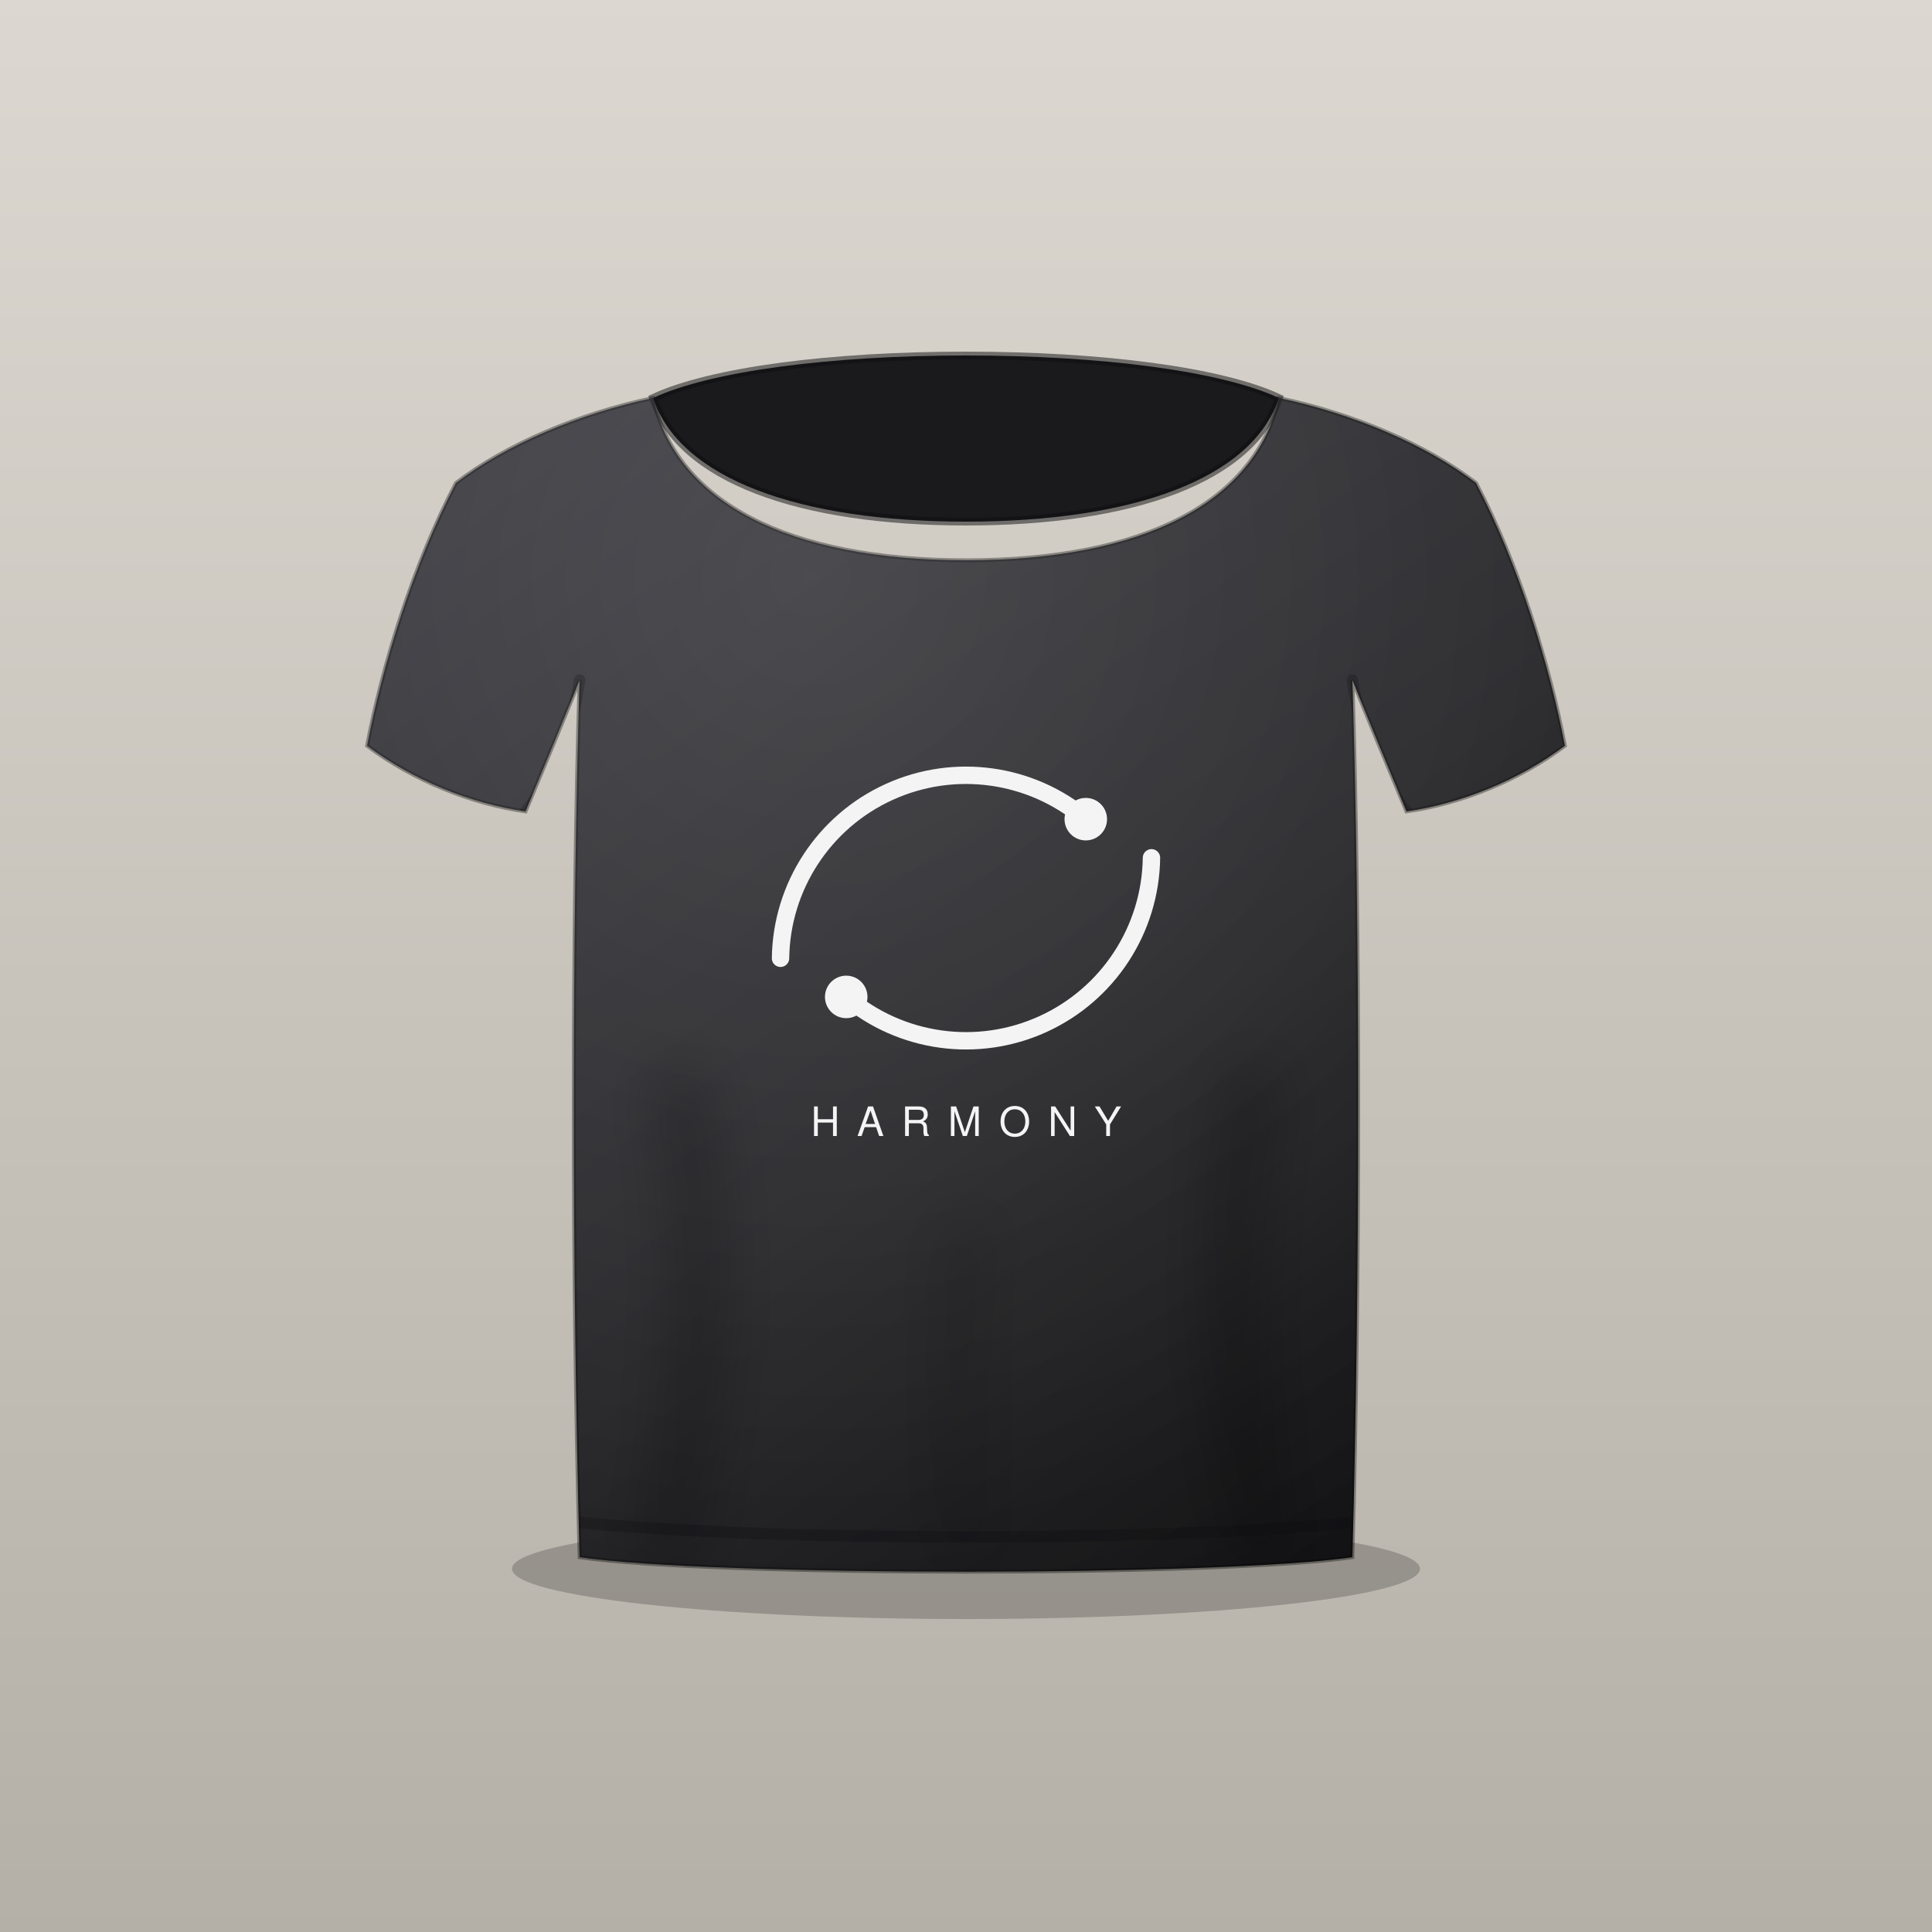
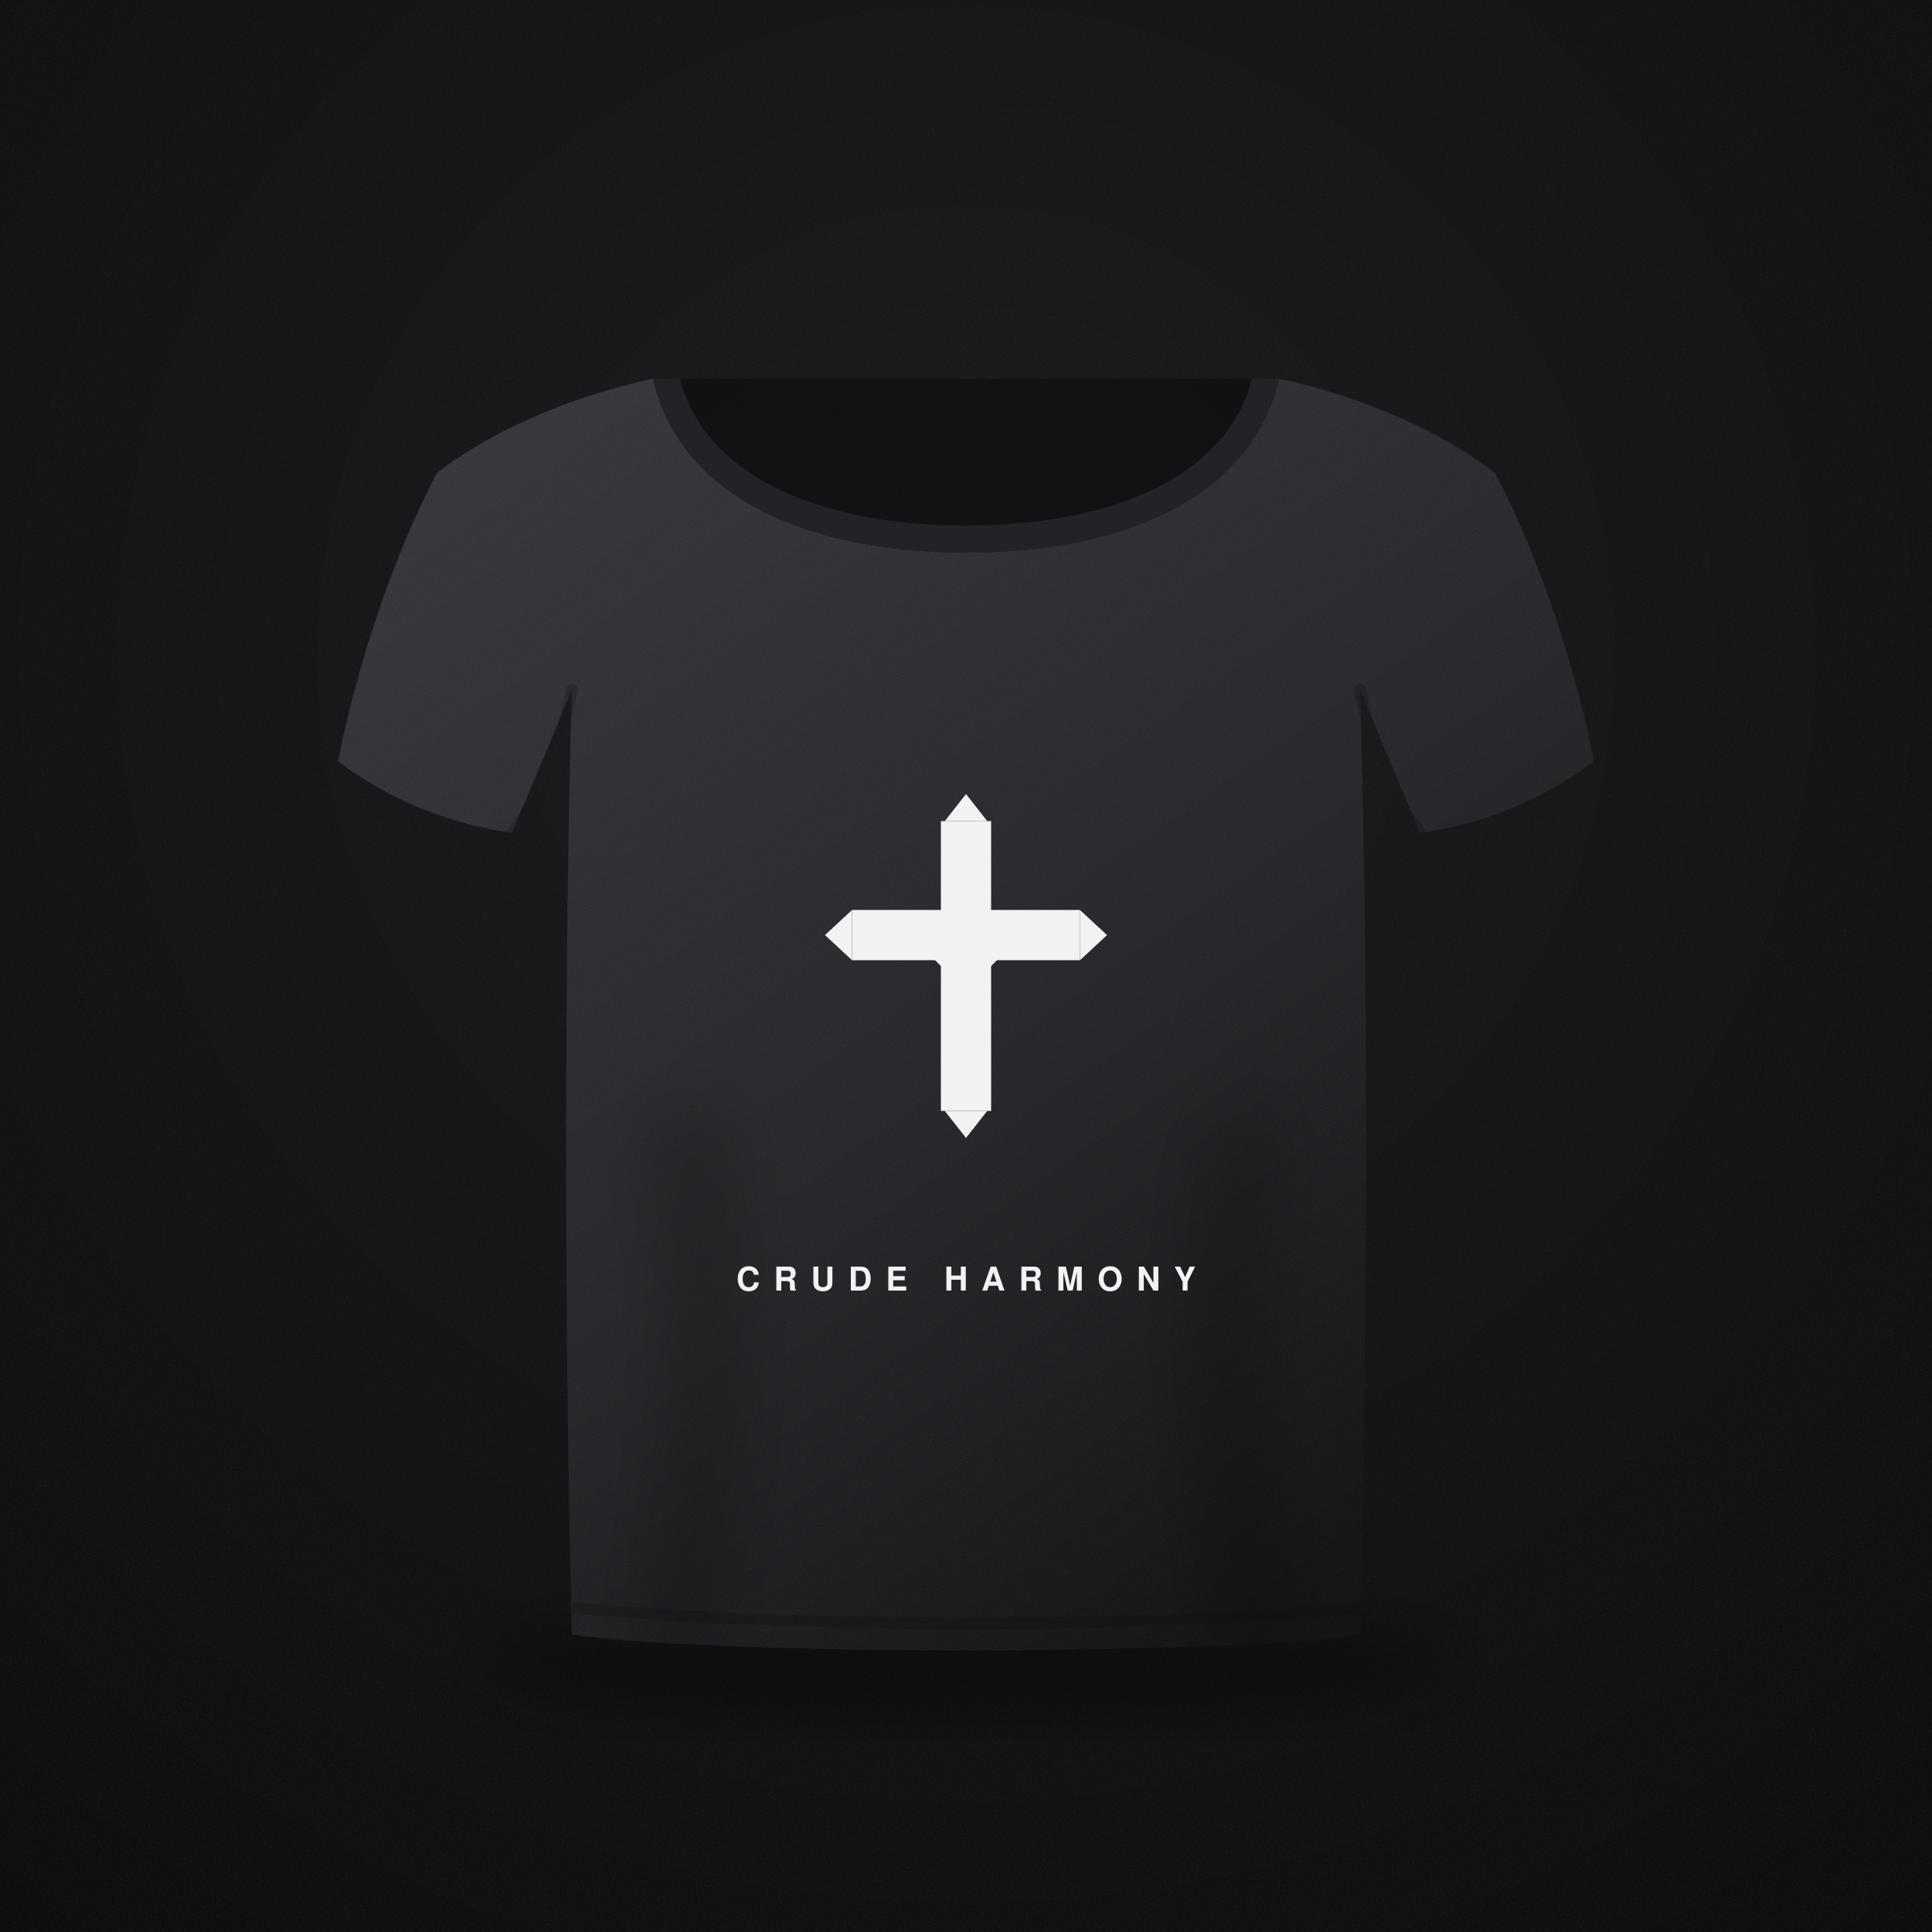
<svg xmlns="http://www.w3.org/2000/svg" viewBox="0 0 1000 1000" width="1000" height="1000" role="img" aria-label="atlas-tee">
  <defs>
-     <linearGradient id="bg-atlas-tee" x1="0" y1="0" x2="0" y2="1">
-       <stop offset="0%" stop-color="#dcd8d1" />
-       <stop offset="100%" stop-color="#b5b0a7" />
+     <radialGradient id="g-atlas-tee" cx="0.5" cy="0.34" r="0.82">
+       <stop offset="0%" stop-color="#1a1a1d" />
+       <stop offset="100%" stop-color="#0a0a0b" />
+     </radialGradient>
+     <linearGradient id="f-atlas-tee" x1="0.16" y1="0" x2="0.86" y2="1">
+       <stop offset="0%" stop-color="#33333a" />
+       <stop offset="54%" stop-color="#232327" />
+       <stop offset="100%" stop-color="#0c0c0e" />
    </linearGradient>
-     <linearGradient id="fabric-atlas-tee" x1="0.15" y1="0" x2="0.9" y2="1">
-       <stop offset="0%" stop-color="#34343a" />
-       <stop offset="55%" stop-color="#232326" />
-       <stop offset="100%" stop-color="#0d0d0f" />
-     </linearGradient>
+     <filter id="grain-atlas-tee" x="0" y="0" width="100%" height="100%">
+       <feTurbulence type="fractalNoise" baseFrequency="0.85" numOctaves="3" seed="7" />
+       <feColorMatrix type="saturate" values="0" />
+       <feComponentTransfer>
+         <feFuncA type="linear" slope="0.05" />
+       </feComponentTransfer>
+       <feComposite operator="in" in2="SourceGraphic" />
+     </filter>
+     <filter id="weave-atlas-tee" x="0" y="0" width="100%" height="100%">
+       <feTurbulence type="fractalNoise" baseFrequency="1.5" numOctaves="2" seed="3" />
+       <feColorMatrix type="saturate" values="0" />
+       <feComponentTransfer>
+         <feFuncA type="linear" slope="0.08" />
+       </feComponentTransfer>
+       <feComposite operator="in" in2="SourceGraphic" />
+     </filter>
    <filter id="soft-atlas-tee" x="-25%" y="-25%" width="150%" height="150%">
-       <feGaussianBlur stdDeviation="14" />
+       <feGaussianBlur stdDeviation="17" />
    </filter>
-     <radialGradient id="sheen-atlas-tee" cx="0.42" cy="0.3" r="0.62">
-       <stop offset="0%" stop-color="#ffffff" stop-opacity="0.14" />
-       <stop offset="100%" stop-color="#ffffff" stop-opacity="0" />
-     </radialGradient>
-     <clipPath id="tee-atlas-tee">
-       <path d="M338 206 C300 214 262 230 236 250 C214 292 198 344 190 386 C214 404 244 416 272 420 C282 396 292 372 300 352 C296 480 296 660 300 806 C368 816 632 816 700 806 C704 660 704 480 700 352 C708 372 718 396 728 420 C756 416 786 404 810 386 C802 344 786 292 764 250 C738 230 700 214 662 206 C650 260 592 290 500 290 C408 290 350 260 338 206 Z" />
+     <clipPath id="cloth-atlas-tee">
+       <path d="M338 196 C296 205 254 223 226 245 C202 291 184 348 175 394 C201 414 234 427 265 431 C276 405 287 379 296 357 C292 494 292 686 296 846 C370 857 630 857 704 846 C708 686 708 494 704 357 C713 379 724 405 735 431 C766 427 799 414 825 394 C816 348 798 291 774 245 C746 223 704 205 662 196 C649 254 587 286 500 286 C413 286 351 254 338 196 Z" />
    </clipPath>
  </defs>
-   <rect width="1000" height="1000" fill="url(#bg-atlas-tee)" />
-   <ellipse cx="500" cy="812" rx="235" ry="26" fill="#000" opacity="0.20" />
+   <rect width="1000" height="1000" fill="url(#g-atlas-tee)" />
+   <rect width="1000" height="1000" filter="url(#grain-atlas-tee)" fill="#ffffff" />
+   <ellipse cx="500" cy="862" rx="256" ry="26" fill="#000" opacity="0.34" filter="url(#soft-atlas-tee)" />
  <g>
-     <path d="M338 206 C300 214 262 230 236 250 C214 292 198 344 190 386 C214 404 244 416 272 420 C282 396 292 372 300 352 C296 480 296 660 300 806 C368 816 632 816 700 806 C704 660 704 480 700 352 C708 372 718 396 728 420 C756 416 786 404 810 386 C802 344 786 292 764 250 C738 230 700 214 662 206 C650 260 592 290 500 290 C408 290 350 260 338 206 Z" fill="url(#fabric-atlas-tee)" stroke="#000000" stroke-opacity="0.35" stroke-width="2" />
-     <path d="M338 206 C352 248 414 270 500 270 C586 270 648 248 662 206 C632 192 570 184 500 184 C430 184 368 192 338 206 Z" fill="#1a1a1d" />
-     <path d="M338 206 C352 248 414 270 500 270 C586 270 648 248 662 206 C632 192 570 184 500 184 C430 184 368 192 338 206 Z" fill="none" stroke="#0d0d0f" stroke-opacity="0.5" stroke-width="4" />
-     <g clip-path="url(#tee-atlas-tee)">
-       <rect width="1000" height="1000" fill="url(#sheen-atlas-tee)" />
+     <path d="M338 196 C296 205 254 223 226 245 C202 291 184 348 175 394 C201 414 234 427 265 431 C276 405 287 379 296 357 C292 494 292 686 296 846 C370 857 630 857 704 846 C708 686 708 494 704 357 C713 379 724 405 735 431 C766 427 799 414 825 394 C816 348 798 291 774 245 C746 223 704 205 662 196 C649 254 587 286 500 286 C413 286 351 254 338 196 Z" fill="url(#f-atlas-tee)" />
+     <g clip-path="url(#cloth-atlas-tee)">
+       <rect width="1000" height="1000" filter="url(#weave-atlas-tee)" fill="#ffffff" />
      <g filter="url(#soft-atlas-tee)">
-         <path d="M352 566 C368 646 362 726 346 800" stroke="#0d0d0f" stroke-opacity="0.20" stroke-width="30" fill="none" stroke-linecap="round" />
-         <path d="M648 566 C632 646 638 726 654 800" stroke="#0d0d0f" stroke-opacity="0.20" stroke-width="30" fill="none" stroke-linecap="round" />
-         <path d="M500 640 C494 700 496 752 500 800" stroke="#0d0d0f" stroke-opacity="0.12" stroke-width="22" fill="none" stroke-linecap="round" />
+         <path d="M356 590 C372 672 366 756 350 848" stroke="#0c0c0e" stroke-opacity="0.20" stroke-width="34" fill="none" stroke-linecap="round" />
+         <path d="M644 590 C628 672 634 756 650 848" stroke="#0c0c0e" stroke-opacity="0.20" stroke-width="34" fill="none" stroke-linecap="round" />
      </g>
-       <path d="M272 420 C288 402 296 378 300 352" stroke="#0d0d0f" stroke-opacity="0.22" stroke-width="6" fill="none" stroke-linecap="round" />
-       <path d="M728 420 C712 402 704 378 700 352" stroke="#0d0d0f" stroke-opacity="0.22" stroke-width="6" fill="none" stroke-linecap="round" />
-       <path d="M300 788 C400 798 600 798 700 788" stroke="#0d0d0f" stroke-opacity="0.28" stroke-width="6" fill="none" />
+       <path d="M265 431 C282 410 291 383 296 357" stroke="#0c0c0e" stroke-opacity="0.24" stroke-width="6" fill="none" stroke-linecap="round" />
+       <path d="M735 431 C718 410 709 383 704 357" stroke="#0c0c0e" stroke-opacity="0.24" stroke-width="6" fill="none" stroke-linecap="round" />
+       <path d="M296 832 C400 843 600 843 704 832" stroke="#0c0c0e" stroke-opacity="0.26" stroke-width="6" fill="none" />
    </g>
-     <g transform="translate(500 470)" fill="#f4f4f5" stroke="#f4f4f5">
-       <g fill="none" stroke-width="9" stroke-linecap="round">
-         <path d="M-96 26 A 96 96 0 0 1 62 -46" />
-         <path d="M96 -26 A 96 96 0 0 1 -62 46" />
+     <path d="M338 196 L662 196 C649 254 587 286 500 286 C413 286 351 254 338 196 Z" fill="#0c0c0e" opacity="0.6" />
+     <path d="M338 196 C351 254 413 286 500 286 C587 286 649 254 662 196 L648 196 C636 244 580 272 500 272 C420 272 364 244 352 196 Z" fill="#33333a" opacity="0.5" />
+     <g transform="translate(500 500)" fill="#f2f2f3">
+       <g transform="scale(0.5)">
+         <path d="M-26 -150 L26 -150 L26 -58 L118 -58 L118 -6 L26 -6 L26 150 L-26 150 L-26 -6 L-118 -6 L-118 -58 L-26 -58 Z" />
+         <path d="M0 -178 L22 -150 L-22 -150 Z" />
+         <path d="M0 178 L22 150 L-22 150 Z" />
+         <path d="M-146 -32 L-118 -58 L-118 -6 Z" />
+         <path d="M146 -32 L118 -58 L118 -6 Z" />
+         <path d="M0 -46 L36 -10 L0 26 L-36 -10 Z" />
      </g>
-       <circle cx="62" cy="-46" r="11" stroke="none" />
-       <circle cx="-62" cy="46" r="11" stroke="none" />
-       <text x="0" y="118" text-anchor="middle" font-family="Helvetica,Arial,sans-serif" font-size="21" letter-spacing="9" stroke="none">HARMONY</text>
+       <text x="0" y="168" text-anchor="middle" font-family="Helvetica,Arial,sans-serif" font-size="17" font-weight="700" letter-spacing="7.1">CRUDE HARMONY</text>
    </g>
  </g>
</svg>
